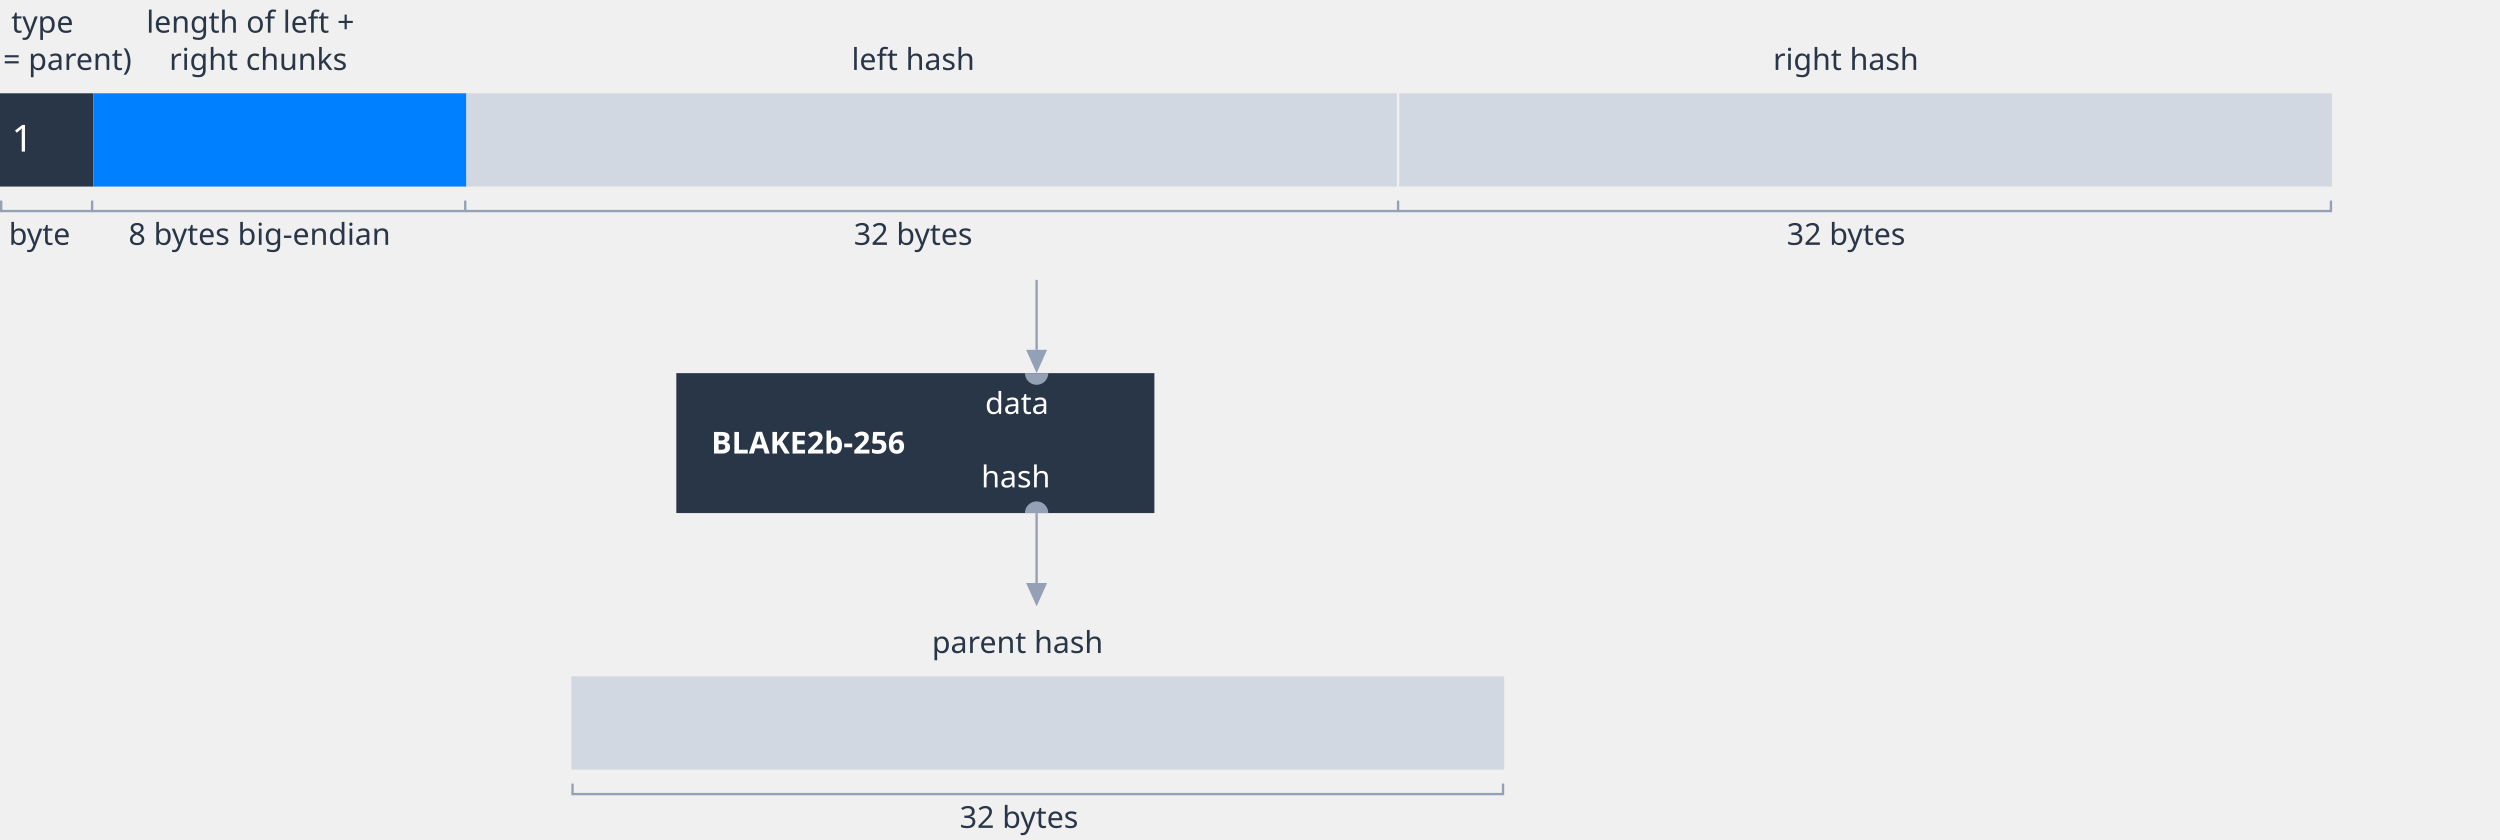
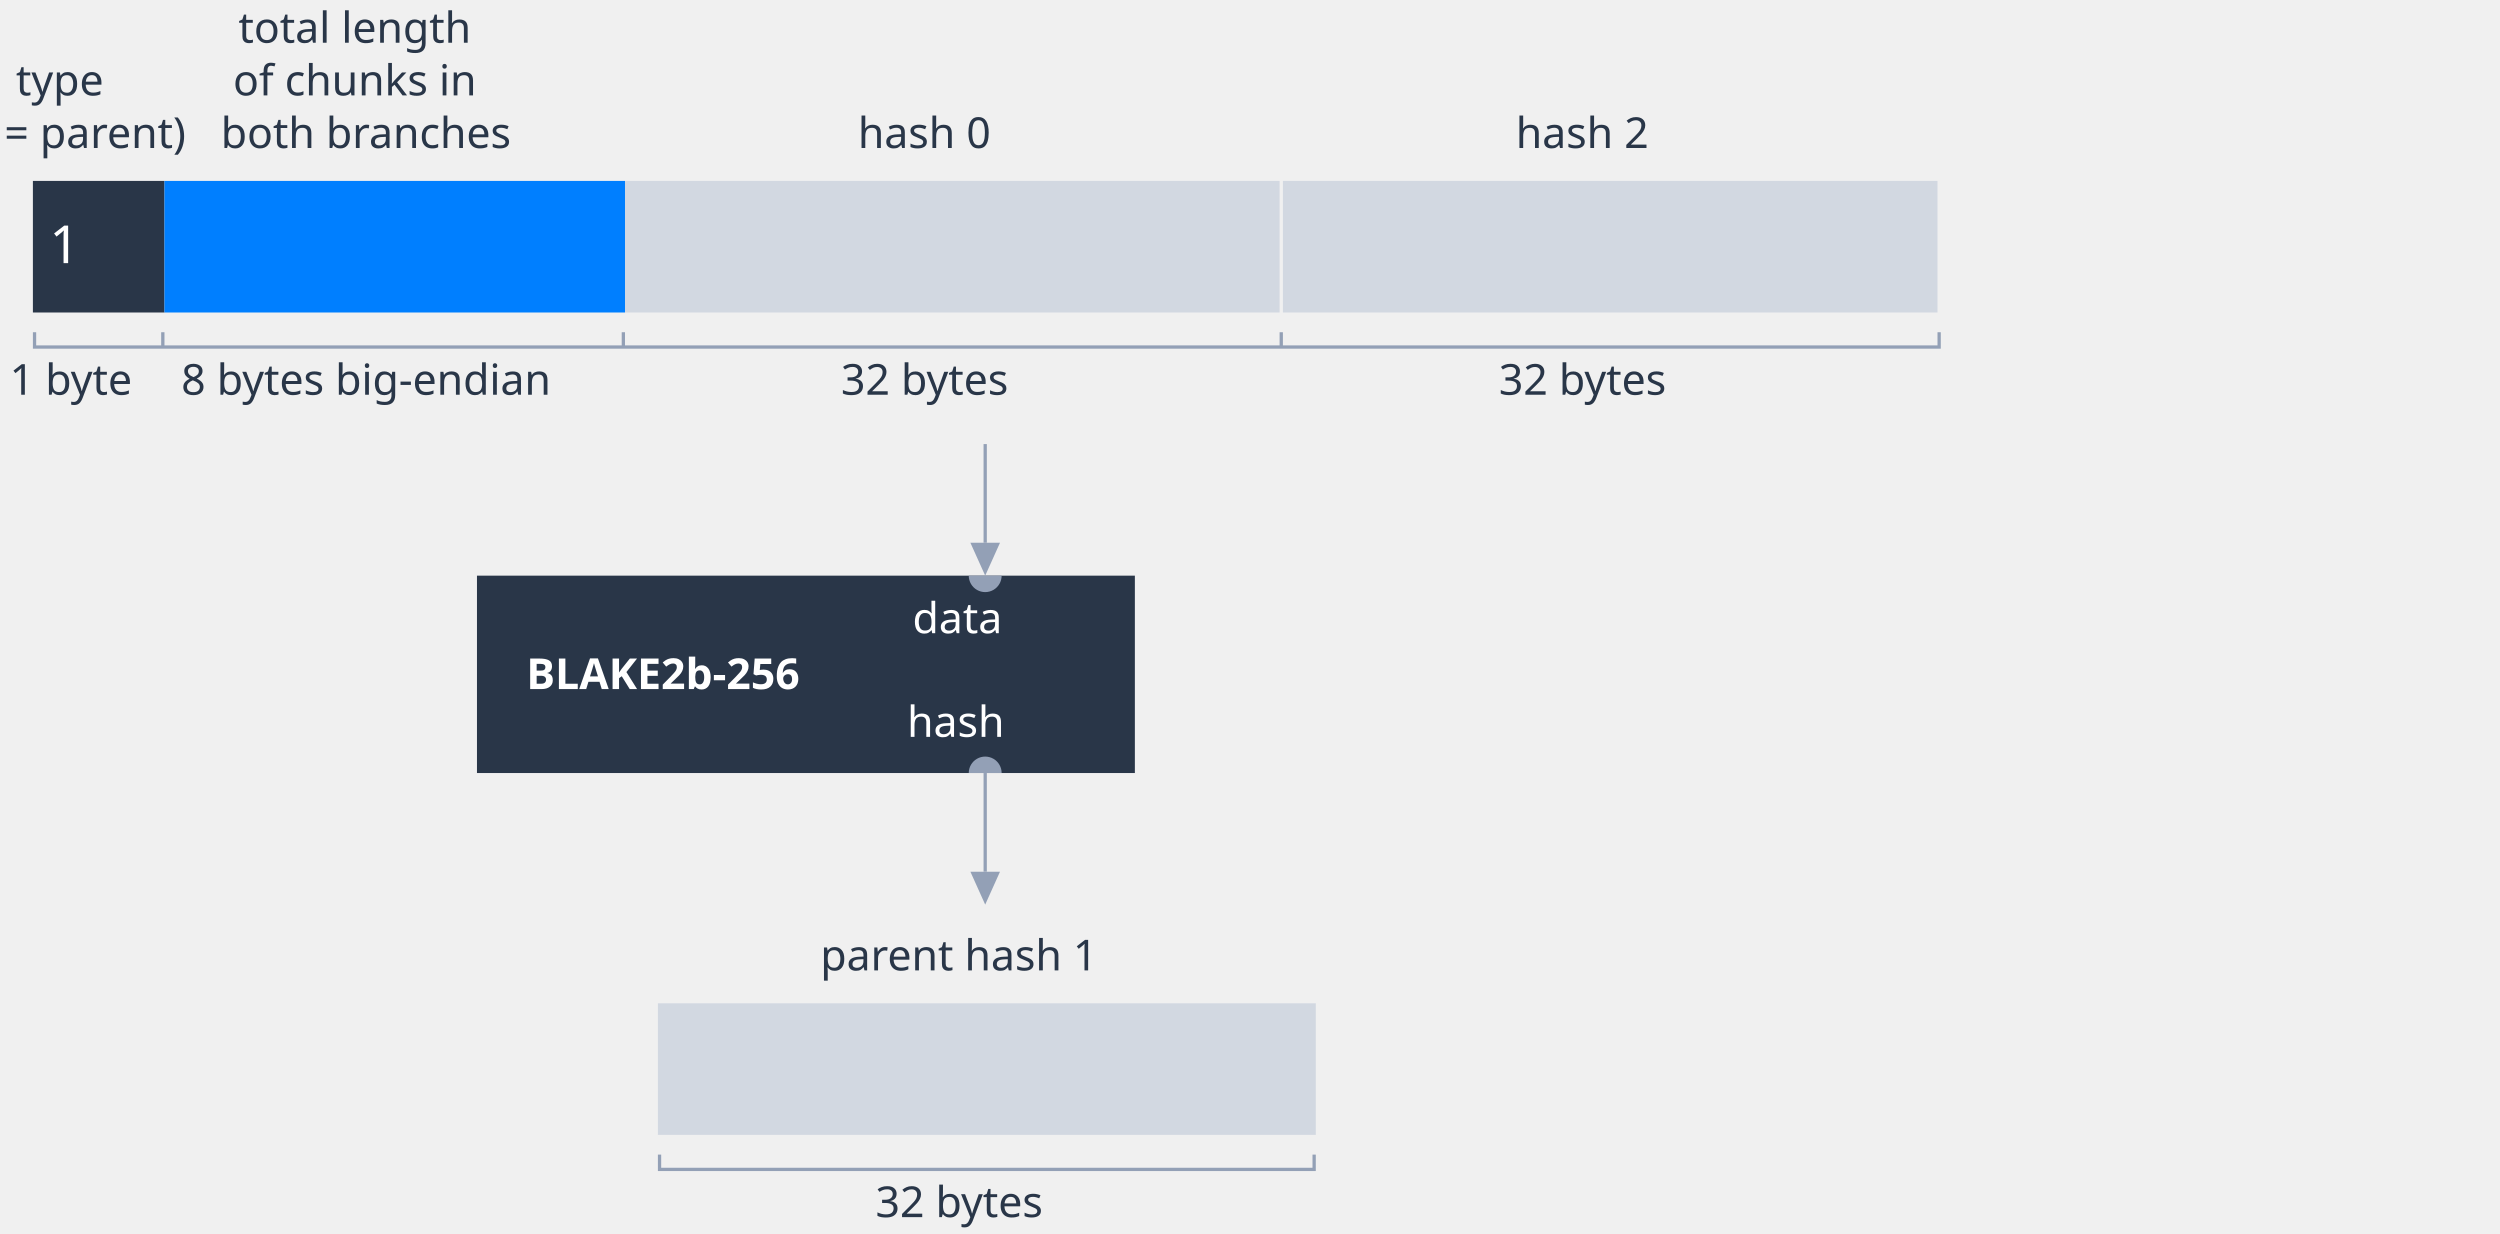
- <svg xmlns="http://www.w3.org/2000/svg" xmlns:xlink="http://www.w3.org/1999/xlink" width="1072" height="360" viewBox="0 0 1072 360" version="1.1" id="svg6" style="enable-background:new">
+ <svg xmlns="http://www.w3.org/2000/svg" xmlns:xlink="http://www.w3.org/1999/xlink" width="760" height="375" viewBox="0 0 760 375" version="1.1" id="svg6" style="enable-background:new">
  <defs id="defs2">
    <linearGradient id="linearGradient14597">
      <stop style="stop-color:#ffffff;stop-opacity:1;" offset="0" id="stop14593" />
      <stop style="stop-color:#ffffff;stop-opacity:0;" offset="1" id="stop14595" />
    </linearGradient>
    <linearGradient xlink:href="#linearGradient21451" id="linearGradient21453" x1="1025" y1="160" x2="1072" y2="160" gradientUnits="userSpaceOnUse" gradientTransform="translate(0,-220)" />
    <linearGradient id="linearGradient21451">
      <stop style="stop-color:#007fff;stop-opacity:1;" offset="0" id="stop21447" />
      <stop style="stop-color:#007fff;stop-opacity:0;" offset="1" id="stop21449" />
    </linearGradient>
    <linearGradient xlink:href="#linearGradient14597" id="linearGradient14599" x1="1072" y1="-19" x2="1025" y2="-19" gradientUnits="userSpaceOnUse" gradientTransform="matrix(2.06383,0,0,1,-1140.426,500)" />
  </defs>
-   <g id="layer1" transform="translate(0,-140)" style="display:inline">
-     <text xml:space="preserve" style="color:#000000;font-style:normal;font-variant:normal;font-weight:normal;font-stretch:normal;font-size:9px;line-height:1;font-family:'Source Sans Pro';-inkscape-font-specification:'Source Sans Pro';text-indent:0;text-align:center;text-decoration:none;text-decoration-line:none;letter-spacing:0px;word-spacing:0px;text-transform:none;writing-mode:lr-tb;direction:ltr;baseline-shift:baseline;text-anchor:middle;display:inline;overflow:visible;visibility:visible;fill:#000000;fill-opacity:1;fill-rule:nonzero;stroke:none;stroke-width:1px;stroke-linecap:butt;stroke-linejoin:miter;stroke-opacity:1;marker:none;enable-background:accumulate" x="140" y="1471" id="text907">
-       <tspan id="tspan905" x="140" y="1477.75" />
+   <g id="layer1" transform="translate(0,-125)" style="display:inline">
+     <text xml:space="preserve" style="color:#000000;font-style:normal;font-variant:normal;font-weight:normal;font-stretch:normal;font-size:13px;line-height:16px;font-family:'Source Sans Pro';-inkscape-font-specification:'Source Sans Pro';text-indent:0;text-align:center;text-decoration:none;text-decoration-line:none;letter-spacing:0px;word-spacing:0px;text-transform:none;writing-mode:lr-tb;direction:ltr;baseline-shift:baseline;text-anchor:middle;display:inline;overflow:visible;visibility:visible;fill:#293648;fill-opacity:1;fill-rule:nonzero;stroke:none;stroke-width:1px;stroke-linecap:butt;stroke-linejoin:miter;stroke-opacity:1;marker:none;enable-background:accumulate" x="289.448" y="170" id="text35643-8">
+       <tspan x="289.448" y="170" id="tspan35641-7">hash 0</tspan>
    </text>
-     <text xml:space="preserve" style="color:#000000;font-style:normal;font-variant:normal;font-weight:normal;font-stretch:normal;font-size:9px;line-height:1;font-family:'Source Sans Pro';-inkscape-font-specification:'Source Sans Pro';text-indent:0;text-align:center;text-decoration:none;text-decoration-line:none;letter-spacing:0px;word-spacing:0px;text-transform:none;writing-mode:lr-tb;direction:ltr;baseline-shift:baseline;text-anchor:middle;display:inline;overflow:visible;visibility:visible;fill:#000000;fill-opacity:1;fill-rule:nonzero;stroke:none;stroke-width:1px;stroke-linecap:butt;stroke-linejoin:miter;stroke-opacity:1;marker:none;enable-background:accumulate" x="280.475" y="502.637" id="text2284">
-       <tspan id="tspan2282" x="280.475" y="509.387" />
-     </text>
-     <text xml:space="preserve" style="color:#000000;font-style:normal;font-variant:normal;font-weight:normal;font-stretch:normal;font-size:9px;line-height:1;font-family:'Source Sans Pro';-inkscape-font-specification:'Source Sans Pro';text-indent:0;text-align:center;text-decoration:none;text-decoration-line:none;letter-spacing:0px;word-spacing:0px;text-transform:none;writing-mode:lr-tb;direction:ltr;baseline-shift:baseline;text-anchor:middle;display:inline;overflow:visible;visibility:visible;fill:#000000;fill-opacity:1;fill-rule:nonzero;stroke:none;stroke-width:1px;stroke-linecap:butt;stroke-linejoin:miter;stroke-opacity:1;marker:none;enable-background:accumulate" x="500" y="2221" id="text3035">
-       <tspan id="tspan3033" x="500" y="2227.75" />
-     </text>
-     <text xml:space="preserve" style="color:#000000;font-style:normal;font-variant:normal;font-weight:normal;font-stretch:normal;font-size:9px;line-height:1;font-family:'Source Sans Pro';-inkscape-font-specification:'Source Sans Pro';text-indent:0;text-align:center;text-decoration:none;text-decoration-line:none;letter-spacing:0px;word-spacing:0px;text-transform:none;writing-mode:lr-tb;direction:ltr;baseline-shift:baseline;text-anchor:middle;display:inline;overflow:visible;visibility:visible;fill:#000000;fill-opacity:1;fill-rule:nonzero;stroke:none;stroke-width:1px;stroke-linecap:butt;stroke-linejoin:miter;stroke-opacity:1;marker:none;enable-background:accumulate" x="220" y="1391" id="text4349">
-       <tspan id="tspan4347" x="220" y="1397.75" />
-     </text>
-     <text xml:space="preserve" style="color:#000000;font-style:normal;font-variant:normal;font-weight:normal;font-stretch:normal;font-size:9px;line-height:1;font-family:'Source Sans Pro';-inkscape-font-specification:'Source Sans Pro';text-indent:0;text-align:center;text-decoration:none;text-decoration-line:none;letter-spacing:0px;word-spacing:0px;text-transform:none;writing-mode:lr-tb;direction:ltr;baseline-shift:baseline;text-anchor:middle;display:inline;overflow:visible;visibility:visible;fill:#000000;fill-opacity:1;fill-rule:nonzero;stroke:none;stroke-width:1px;stroke-linecap:butt;stroke-linejoin:miter;stroke-opacity:1;marker:none;enable-background:accumulate" x="340" y="481" id="text5553">
-       <tspan id="tspan5551" x="340" y="487.75" />
-     </text>
-     <rect style="color:#000000;display:inline;overflow:visible;opacity:1;vector-effect:none;fill:#2aca4b;fill-opacity:1;stroke:none;stroke-width:1;stroke-linecap:butt;stroke-linejoin:miter;stroke-miterlimit:4;stroke-dasharray:none;stroke-dashoffset:0;stroke-opacity:1;marker:none;marker-start:none;marker-mid:none;marker-end:none;paint-order:fill markers stroke" id="rect31" width="40" height="40" x="0" y="90" />
-     <rect y="90" x="50" height="40" width="40" id="rect67" style="color:#000000;display:inline;overflow:visible;opacity:1;vector-effect:none;fill:#007fff;fill-opacity:1;stroke:none;stroke-width:1;stroke-linecap:butt;stroke-linejoin:miter;stroke-miterlimit:4;stroke-dasharray:none;stroke-dashoffset:0;stroke-opacity:1;marker:none;marker-start:none;marker-mid:none;marker-end:none;paint-order:fill markers stroke" />
-     <rect style="color:#000000;display:inline;overflow:visible;opacity:1;vector-effect:none;fill:#293648;fill-opacity:1;stroke:none;stroke-width:1;stroke-linecap:butt;stroke-linejoin:miter;stroke-miterlimit:4;stroke-dasharray:none;stroke-dashoffset:0;stroke-opacity:1;marker:none;marker-start:none;marker-mid:none;marker-end:none;paint-order:fill markers stroke" id="rect877" width="40" height="40" x="100" y="90" />
-     <rect y="90" x="150" height="40" width="40" id="rect879" style="color:#000000;display:inline;overflow:visible;opacity:1;vector-effect:none;fill:#eeeeee;fill-opacity:1;stroke:none;stroke-width:1;stroke-linecap:butt;stroke-linejoin:miter;stroke-miterlimit:4;stroke-dasharray:none;stroke-dashoffset:0;stroke-opacity:1;marker:none;marker-start:none;marker-mid:none;marker-end:none;paint-order:fill markers stroke" />
-     <rect style="color:#000000;display:inline;overflow:visible;opacity:1;vector-effect:none;fill:#93a0b6;fill-opacity:1;stroke:none;stroke-width:1;stroke-linecap:butt;stroke-linejoin:miter;stroke-miterlimit:4;stroke-dasharray:none;stroke-dashoffset:0;stroke-opacity:1;marker:none;marker-start:none;marker-mid:none;marker-end:none;paint-order:fill markers stroke" id="rect881" width="40" height="40" x="250" y="90" />
-     <rect style="color:#000000;display:inline;overflow:visible;opacity:1;vector-effect:none;fill:#d2d8e1;fill-opacity:1;stroke:none;stroke-width:1;stroke-linecap:butt;stroke-linejoin:miter;stroke-miterlimit:4;stroke-dasharray:none;stroke-dashoffset:0;stroke-opacity:1;marker:none;marker-start:none;marker-mid:none;marker-end:none;paint-order:fill markers stroke" id="rect1986" width="40" height="40" x="200" y="90" />
-     <text xml:space="preserve" style="color:#000000;font-style:normal;font-variant:normal;font-weight:normal;font-stretch:normal;font-size:9px;line-height:1;font-family:'Source Sans Pro';-inkscape-font-specification:'Source Sans Pro';text-indent:0;text-align:center;text-decoration:none;text-decoration-line:none;letter-spacing:0px;word-spacing:0px;text-transform:none;writing-mode:lr-tb;direction:ltr;baseline-shift:baseline;text-anchor:middle;display:inline;overflow:visible;visibility:visible;fill:#000000;fill-opacity:1;fill-rule:nonzero;stroke:none;stroke-width:1px;stroke-linecap:butt;stroke-linejoin:miter;stroke-opacity:1;marker:none;enable-background:accumulate" x="250" y="-130" id="text1132">
-       <tspan id="tspan1130" x="250" y="-123.25" />
-     </text>
-     <text xml:space="preserve" style="color:#000000;font-style:normal;font-variant:normal;font-weight:normal;font-stretch:normal;font-size:13px;line-height:16px;font-family:'Source Sans Pro';-inkscape-font-specification:'Source Sans Pro';text-indent:0;text-align:center;text-decoration:none;text-decoration-line:none;letter-spacing:0px;word-spacing:0px;text-transform:none;writing-mode:lr-tb;direction:ltr;baseline-shift:baseline;text-anchor:middle;display:inline;overflow:visible;visibility:visible;fill:#293648;fill-opacity:1;fill-rule:nonzero;stroke:none;stroke-width:1px;stroke-linecap:butt;stroke-linejoin:miter;stroke-opacity:1;marker:none;enable-background:accumulate" x="400" y="170" id="text35643-8">
-       <tspan x="400" y="170" id="tspan35641-7">left hash</tspan>
-     </text>
-     <rect y="180" x="0" height="40" width="40" id="rect624-8" style="color:#000000;display:inline;overflow:visible;opacity:1;vector-effect:none;fill:#293648;fill-opacity:1;stroke:none;stroke-width:1;stroke-linecap:butt;stroke-linejoin:miter;stroke-miterlimit:4;stroke-dasharray:none;stroke-dashoffset:0;stroke-opacity:1;marker:none;marker-start:none;marker-mid:none;marker-end:none;paint-order:fill markers stroke;enable-background:new" />
-     <rect style="color:#000000;display:inline;overflow:visible;opacity:1;vector-effect:none;fill:#007fff;fill-opacity:1;stroke:none;stroke-width:1;stroke-linecap:butt;stroke-linejoin:miter;stroke-miterlimit:4;stroke-dasharray:none;stroke-dashoffset:0;stroke-opacity:1;marker:none;marker-start:none;marker-mid:none;marker-end:none;paint-order:fill markers stroke;enable-background:new" id="rect634-0" width="160" height="40" x="40" y="180" />
-     <path id="path1295" style="color:#000000;display:inline;overflow:visible;opacity:1;vector-effect:none;fill:none;fill-opacity:1;stroke:#93a0b6;stroke-width:1;stroke-linecap:butt;stroke-linejoin:miter;stroke-miterlimit:4;stroke-dasharray:none;stroke-dashoffset:0;stroke-opacity:1;marker:none;marker-start:none;marker-mid:none;marker-end:none;paint-order:fill markers stroke;enable-background:new" d="m 39.5,230.5 h 160 v -4.5" />
+     <rect y="180" x="10" height="40" width="40" id="rect624-8" style="color:#000000;display:inline;overflow:visible;opacity:1;vector-effect:none;fill:#293648;fill-opacity:1;stroke:none;stroke-width:1;stroke-linecap:butt;stroke-linejoin:miter;stroke-miterlimit:4;stroke-dasharray:none;stroke-dashoffset:0;stroke-opacity:1;marker:none;marker-start:none;marker-mid:none;marker-end:none;paint-order:fill markers stroke;enable-background:new" />
+     <rect style="color:#000000;display:inline;overflow:visible;opacity:1;vector-effect:none;fill:#007fff;fill-opacity:1;stroke:none;stroke-width:1;stroke-linecap:butt;stroke-linejoin:miter;stroke-miterlimit:4;stroke-dasharray:none;stroke-dashoffset:0;stroke-opacity:1;marker:none;marker-start:none;marker-mid:none;marker-end:none;paint-order:fill markers stroke;enable-background:new" id="rect634-0" width="140" height="40" x="50" y="180" />
    <text id="text1299-5" y="245" x="119.727" style="color:#000000;font-style:normal;font-variant:normal;font-weight:normal;font-stretch:normal;font-size:13px;line-height:16px;font-family:'Source Sans Pro';-inkscape-font-specification:'Source Sans Pro';text-indent:0;text-align:center;text-decoration:none;text-decoration-line:none;letter-spacing:0px;word-spacing:0px;text-transform:none;writing-mode:lr-tb;direction:ltr;baseline-shift:baseline;text-anchor:middle;display:inline;overflow:visible;visibility:visible;fill:#293648;fill-opacity:1;fill-rule:nonzero;stroke:none;stroke-width:1px;stroke-linecap:butt;stroke-linejoin:miter;stroke-opacity:1;marker:none;enable-background:accumulate" xml:space="preserve">
      <tspan id="tspan1297-1" y="245" x="119.727">8 bytes big-endian</tspan>
    </text>
-     <text id="text1303-7" y="154" x="119.181" style="color:#000000;font-style:normal;font-variant:normal;font-weight:normal;font-stretch:normal;font-size:13px;line-height:16px;font-family:'Source Sans Pro';-inkscape-font-specification:'Source Sans Pro';text-indent:0;text-align:center;text-decoration:none;text-decoration-line:none;letter-spacing:0px;word-spacing:0px;text-transform:none;writing-mode:lr-tb;direction:ltr;baseline-shift:baseline;text-anchor:middle;display:inline;overflow:visible;visibility:visible;fill:#293648;fill-opacity:1;fill-rule:nonzero;stroke:none;stroke-width:1px;stroke-linecap:butt;stroke-linejoin:miter;stroke-opacity:1;marker:none;enable-background:accumulate" xml:space="preserve">
-       <tspan y="154" x="119.181" id="tspan249">length of left +</tspan>
-       <tspan y="170" x="119.181" id="tspan309">right chunks</tspan>
+     <text id="text1303-7" y="138" x="119.681" style="color:#000000;font-style:normal;font-variant:normal;font-weight:normal;font-stretch:normal;font-size:13px;line-height:16px;font-family:'Source Sans Pro';-inkscape-font-specification:'Source Sans Pro';text-indent:0;text-align:center;text-decoration:none;text-decoration-line:none;letter-spacing:0px;word-spacing:0px;text-transform:none;writing-mode:lr-tb;direction:ltr;baseline-shift:baseline;text-anchor:middle;display:inline;overflow:visible;visibility:visible;fill:#293648;fill-opacity:1;fill-rule:nonzero;stroke:none;stroke-width:1px;stroke-linecap:butt;stroke-linejoin:miter;stroke-opacity:1;marker:none;enable-background:accumulate" xml:space="preserve">
+       <tspan y="138" x="119.681" id="tspan16658">total length</tspan>
+       <tspan y="154" x="119.681" id="tspan16676">of chunks in</tspan>
+       <tspan y="170" x="119.681" id="tspan16682">both branches</tspan>
    </text>
-     <text xml:space="preserve" style="color:#000000;font-style:normal;font-variant:normal;font-weight:normal;font-stretch:normal;font-size:13px;line-height:16px;font-family:'Source Sans Pro';-inkscape-font-specification:'Source Sans Pro';text-indent:0;text-align:center;text-decoration:none;text-decoration-line:none;letter-spacing:0px;word-spacing:0px;text-transform:none;writing-mode:lr-tb;direction:ltr;baseline-shift:baseline;text-anchor:middle;display:inline;overflow:visible;visibility:visible;fill:#293648;fill-opacity:1;fill-rule:nonzero;stroke:none;stroke-width:1px;stroke-linecap:butt;stroke-linejoin:miter;stroke-opacity:1;marker:none;enable-background:accumulate" x="30" y="154" id="text1307-3">
-       <tspan x="30" y="154" id="tspan1313-1">type</tspan>
-       <tspan x="30" y="170" id="tspan14445-1">(1 = parent)</tspan>
+     <text xml:space="preserve" style="color:#000000;font-style:normal;font-variant:normal;font-weight:normal;font-stretch:normal;font-size:13px;line-height:16px;font-family:'Source Sans Pro';-inkscape-font-specification:'Source Sans Pro';text-indent:0;text-align:center;text-decoration:none;text-decoration-line:none;letter-spacing:0px;word-spacing:0px;text-transform:none;writing-mode:lr-tb;direction:ltr;baseline-shift:baseline;text-anchor:middle;display:inline;overflow:visible;visibility:visible;fill:#293648;fill-opacity:1;fill-rule:nonzero;stroke:none;stroke-width:1px;stroke-linecap:butt;stroke-linejoin:miter;stroke-opacity:1;marker:none;enable-background:accumulate" x="29.998" y="154" id="text1307-3">
+       <tspan x="29.998" y="154" id="tspan1313-1">type</tspan>
+       <tspan x="29.998" y="170" id="tspan14445-1">(1 = parent)</tspan>
    </text>
-     <path d="m 0.5,226 v 4.5 h 39 v -4.5" style="color:#000000;display:inline;overflow:visible;opacity:1;vector-effect:none;fill:none;fill-opacity:1;stroke:#93a0b6;stroke-width:1;stroke-linecap:butt;stroke-linejoin:miter;stroke-miterlimit:4;stroke-dasharray:none;stroke-dashoffset:0;stroke-opacity:1;marker:none;marker-start:none;marker-mid:none;marker-end:none;paint-order:fill markers stroke;enable-background:new" id="path243" />
-     <text xml:space="preserve" style="color:#000000;font-style:normal;font-variant:normal;font-weight:normal;font-stretch:normal;font-size:13px;line-height:16px;font-family:'Source Sans Pro';-inkscape-font-specification:'Source Sans Pro';text-indent:0;text-align:center;text-decoration:none;text-decoration-line:none;letter-spacing:0px;word-spacing:0px;text-transform:none;writing-mode:lr-tb;direction:ltr;baseline-shift:baseline;text-anchor:middle;display:inline;overflow:visible;visibility:visible;fill:#293648;fill-opacity:1;fill-rule:nonzero;stroke:none;stroke-width:1px;stroke-linecap:butt;stroke-linejoin:miter;stroke-opacity:1;marker:none;enable-background:accumulate" x="20" y="245" id="text247">
-       <tspan x="20" y="245" id="tspan245">1 byte</tspan>
+     <text xml:space="preserve" style="color:#000000;font-style:normal;font-variant:normal;font-weight:normal;font-stretch:normal;font-size:13px;line-height:16px;font-family:'Source Sans Pro';-inkscape-font-specification:'Source Sans Pro';text-indent:0;text-align:center;text-decoration:none;text-decoration-line:none;letter-spacing:0px;word-spacing:0px;text-transform:none;writing-mode:lr-tb;direction:ltr;baseline-shift:baseline;text-anchor:middle;display:inline;overflow:visible;visibility:visible;fill:#293648;fill-opacity:1;fill-rule:nonzero;stroke:none;stroke-width:1px;stroke-linecap:butt;stroke-linejoin:miter;stroke-opacity:1;marker:none;enable-background:accumulate" x="30" y="245" id="text247-6">
+       <tspan x="30" y="245" id="tspan245-2">1 byte</tspan>
    </text>
-     <path d="m 199.5,230.5 h 400 v -4.5" style="color:#000000;display:inline;overflow:visible;opacity:1;vector-effect:none;fill:none;fill-opacity:1;stroke:#93a0b6;stroke-width:1;stroke-linecap:butt;stroke-linejoin:miter;stroke-miterlimit:4;stroke-dasharray:none;stroke-dashoffset:0;stroke-opacity:1;marker:none;marker-start:none;marker-mid:none;marker-end:none;paint-order:fill markers stroke;enable-background:new" id="path7583" />
-     <text xml:space="preserve" style="color:#000000;font-style:normal;font-variant:normal;font-weight:normal;font-stretch:normal;font-size:13px;line-height:16px;font-family:'Source Sans Pro';-inkscape-font-specification:'Source Sans Pro';text-indent:0;text-align:center;text-decoration:none;text-decoration-line:none;letter-spacing:0px;word-spacing:0px;text-transform:none;writing-mode:lr-tb;direction:ltr;baseline-shift:baseline;text-anchor:middle;display:inline;overflow:visible;visibility:visible;fill:#293648;fill-opacity:1;fill-rule:nonzero;stroke:none;stroke-width:1px;stroke-linecap:butt;stroke-linejoin:miter;stroke-opacity:1;marker:none;enable-background:accumulate" x="400" y="245" id="text7587">
-       <tspan x="400" y="245" id="tspan7585">32 bytes</tspan>
+     <text xml:space="preserve" style="color:#000000;font-style:normal;font-variant:normal;font-weight:normal;font-stretch:normal;font-size:13px;line-height:16px;font-family:'Source Sans Pro';-inkscape-font-specification:'Source Sans Pro';text-indent:0;text-align:center;text-decoration:none;text-decoration-line:none;letter-spacing:0px;word-spacing:0px;text-transform:none;writing-mode:lr-tb;direction:ltr;baseline-shift:baseline;text-anchor:middle;display:inline;overflow:visible;visibility:visible;fill:#293648;fill-opacity:1;fill-rule:nonzero;stroke:none;stroke-width:1px;stroke-linecap:butt;stroke-linejoin:miter;stroke-opacity:1;marker:none;enable-background:accumulate" x="289.545" y="245" id="text7587-6">
+       <tspan x="289.545" y="245" id="tspan7585-7">32 bytes</tspan>
    </text>
-     <text id="text2904" y="205" x="20" style="color:#000000;font-style:normal;font-variant:normal;font-weight:normal;font-stretch:normal;font-size:16px;line-height:16px;font-family:'Source Sans Pro';-inkscape-font-specification:'Source Sans Pro';text-indent:0;text-align:center;text-decoration:none;text-decoration-line:none;letter-spacing:0px;word-spacing:0px;text-transform:none;writing-mode:lr-tb;direction:ltr;baseline-shift:baseline;text-anchor:middle;display:inline;overflow:visible;visibility:visible;fill:#ffffff;fill-opacity:1;fill-rule:nonzero;stroke:none;stroke-width:1px;stroke-linecap:butt;stroke-linejoin:miter;stroke-opacity:1;marker:none;enable-background:accumulate" xml:space="preserve">
-       <tspan id="tspan2902" y="205" x="20">1</tspan>
+     <text id="text2904-2" y="205" x="30" style="color:#000000;font-style:normal;font-variant:normal;font-weight:normal;font-stretch:normal;font-size:16px;line-height:16px;font-family:'Source Sans Pro';-inkscape-font-specification:'Source Sans Pro';text-indent:0;text-align:center;text-decoration:none;text-decoration-line:none;letter-spacing:0px;word-spacing:0px;text-transform:none;writing-mode:lr-tb;direction:ltr;baseline-shift:baseline;text-anchor:middle;display:inline;overflow:visible;visibility:visible;fill:#ffffff;fill-opacity:1;fill-rule:nonzero;stroke:none;stroke-width:1px;stroke-linecap:butt;stroke-linejoin:miter;stroke-opacity:1;marker:none;enable-background:accumulate" xml:space="preserve">
+       <tspan id="tspan2902-6" y="205" x="30">1</tspan>
    </text>
-     <rect y="180" x="200" height="40" width="399" id="rect13418" style="color:#000000;display:inline;overflow:visible;opacity:1;vector-effect:none;fill:#d2d8e1;fill-opacity:1;stroke:none;stroke-width:1;stroke-linecap:butt;stroke-linejoin:miter;stroke-miterlimit:4;stroke-dasharray:none;stroke-dashoffset:0;stroke-opacity:1;marker:none;marker-start:none;marker-mid:none;marker-end:none;paint-order:fill markers stroke;enable-background:new" />
-     <rect style="color:#000000;display:inline;overflow:visible;opacity:1;vector-effect:none;fill:#d2d8e1;fill-opacity:1;stroke:none;stroke-width:1;stroke-linecap:butt;stroke-linejoin:miter;stroke-miterlimit:4;stroke-dasharray:none;stroke-dashoffset:0;stroke-opacity:1;marker:none;marker-start:none;marker-mid:none;marker-end:none;paint-order:fill markers stroke;enable-background:new" id="rect317" width="400" height="40" x="600" y="180" />
-     <path id="path319" style="color:#000000;display:inline;overflow:visible;opacity:1;vector-effect:none;fill:none;fill-opacity:1;stroke:#93a0b6;stroke-width:1;stroke-linecap:butt;stroke-linejoin:miter;stroke-miterlimit:4;stroke-dasharray:none;stroke-dashoffset:0;stroke-opacity:1;marker:none;marker-start:none;marker-mid:none;marker-end:none;paint-order:fill markers stroke;enable-background:new" d="m 599.5,230.5 h 400 v -4.5" />
-     <text id="text323" y="170" x="799.948" style="color:#000000;font-style:normal;font-variant:normal;font-weight:normal;font-stretch:normal;font-size:13px;line-height:16px;font-family:'Source Sans Pro';-inkscape-font-specification:'Source Sans Pro';text-indent:0;text-align:center;text-decoration:none;text-decoration-line:none;letter-spacing:0px;word-spacing:0px;text-transform:none;writing-mode:lr-tb;direction:ltr;baseline-shift:baseline;text-anchor:middle;display:inline;overflow:visible;visibility:visible;fill:#293648;fill-opacity:1;fill-rule:nonzero;stroke:none;stroke-width:1px;stroke-linecap:butt;stroke-linejoin:miter;stroke-opacity:1;marker:none;enable-background:accumulate" xml:space="preserve">
-       <tspan id="tspan321" y="170" x="799.948">right hash</tspan>
+     <rect y="180" x="190" height="40" width="199" id="rect13418-1" style="color:#000000;display:inline;overflow:visible;opacity:1;vector-effect:none;fill:#d2d8e1;fill-opacity:1;stroke:none;stroke-width:1;stroke-linecap:butt;stroke-linejoin:miter;stroke-miterlimit:4;stroke-dasharray:none;stroke-dashoffset:0;stroke-opacity:1;marker:none;marker-start:none;marker-mid:none;marker-end:none;paint-order:fill markers stroke;enable-background:new" />
+     <path id="path319" style="color:#000000;display:inline;overflow:visible;opacity:1;vector-effect:none;fill:none;fill-opacity:1;stroke:#93a0b6;stroke-width:1;stroke-linecap:butt;stroke-linejoin:miter;stroke-miterlimit:4;stroke-dasharray:none;stroke-dashoffset:0;stroke-opacity:1;marker:none;marker-start:none;marker-mid:none;marker-end:none;paint-order:fill markers stroke;enable-background:new" d="m 389.5,230.5 h 200 v -4.5 m -400,4.5 h 200 v -4.5 m -379,0 v 4.5 h 39 v -4.5 m 0,4.5 h 140 v -4.5" />
+     <text id="text323" y="170" x="489.448" style="color:#000000;font-style:normal;font-variant:normal;font-weight:normal;font-stretch:normal;font-size:13px;line-height:16px;font-family:'Source Sans Pro';-inkscape-font-specification:'Source Sans Pro';text-indent:0;text-align:center;text-decoration:none;text-decoration-line:none;letter-spacing:0px;word-spacing:0px;text-transform:none;writing-mode:lr-tb;direction:ltr;baseline-shift:baseline;text-anchor:middle;display:inline;overflow:visible;visibility:visible;fill:#293648;fill-opacity:1;fill-rule:nonzero;stroke:none;stroke-width:1px;stroke-linecap:butt;stroke-linejoin:miter;stroke-opacity:1;marker:none;enable-background:accumulate" xml:space="preserve">
+       <tspan id="tspan321" y="170" x="489.448">hash 2</tspan>
    </text>
-     <text id="text327" y="245" x="800.045" style="color:#000000;font-style:normal;font-variant:normal;font-weight:normal;font-stretch:normal;font-size:13px;line-height:16px;font-family:'Source Sans Pro';-inkscape-font-specification:'Source Sans Pro';text-indent:0;text-align:center;text-decoration:none;text-decoration-line:none;letter-spacing:0px;word-spacing:0px;text-transform:none;writing-mode:lr-tb;direction:ltr;baseline-shift:baseline;text-anchor:middle;display:inline;overflow:visible;visibility:visible;fill:#293648;fill-opacity:1;fill-rule:nonzero;stroke:none;stroke-width:1px;stroke-linecap:butt;stroke-linejoin:miter;stroke-opacity:1;marker:none;enable-background:accumulate" xml:space="preserve">
-       <tspan id="tspan325" y="245" x="800.045">32 bytes</tspan>
+     <text id="text327" y="245" x="489.545" style="color:#000000;font-style:normal;font-variant:normal;font-weight:normal;font-stretch:normal;font-size:13px;line-height:16px;font-family:'Source Sans Pro';-inkscape-font-specification:'Source Sans Pro';text-indent:0;text-align:center;text-decoration:none;text-decoration-line:none;letter-spacing:0px;word-spacing:0px;text-transform:none;writing-mode:lr-tb;direction:ltr;baseline-shift:baseline;text-anchor:middle;display:inline;overflow:visible;visibility:visible;fill:#293648;fill-opacity:1;fill-rule:nonzero;stroke:none;stroke-width:1px;stroke-linecap:butt;stroke-linejoin:miter;stroke-opacity:1;marker:none;enable-background:accumulate" xml:space="preserve">
+       <tspan id="tspan325" y="245" x="489.545">32 bytes</tspan>
    </text>
-     <rect y="300" x="290" height="60" width="205" id="rect2639" style="color:#000000;display:inline;overflow:visible;opacity:1;vector-effect:none;fill:#293648;fill-opacity:1;stroke:none;stroke-width:1;stroke-linecap:butt;stroke-linejoin:miter;stroke-miterlimit:4;stroke-dasharray:none;stroke-dashoffset:0;stroke-opacity:1;marker:none;marker-start:none;marker-mid:none;marker-end:none;paint-order:fill markers stroke;enable-background:new" />
-     <text id="text1883" y="334.479" x="305" style="color:#000000;font-style:normal;font-variant:normal;font-weight:bold;font-stretch:normal;font-size:13px;line-height:16px;font-family:'Source Sans Pro';-inkscape-font-specification:'Source Sans Pro Bold';font-variant-ligatures:normal;font-variant-position:normal;font-variant-caps:normal;font-variant-numeric:normal;font-variant-alternates:normal;font-feature-settings:normal;text-indent:0;text-align:start;text-decoration:none;text-decoration-line:none;text-decoration-style:solid;text-decoration-color:#000000;letter-spacing:0px;word-spacing:0px;text-transform:none;writing-mode:lr-tb;direction:ltr;text-orientation:mixed;dominant-baseline:auto;baseline-shift:baseline;text-anchor:start;white-space:normal;shape-padding:0;display:inline;overflow:visible;visibility:visible;opacity:1;vector-effect:none;fill:#ffffff;fill-opacity:1;fill-rule:nonzero;stroke:none;stroke-width:1px;stroke-linecap:butt;stroke-linejoin:miter;stroke-miterlimit:4;stroke-dasharray:none;stroke-dashoffset:0;stroke-opacity:1;marker:none;enable-background:accumulate" xml:space="preserve">
-       <tspan y="334.479" x="305" id="tspan1881">BLAKE2b-256</tspan>
+     <rect y="300" x="145" height="60" width="200" id="rect2639-0" style="color:#000000;display:inline;overflow:visible;opacity:1;vector-effect:none;fill:#293648;fill-opacity:1;stroke:none;stroke-width:1;stroke-linecap:butt;stroke-linejoin:miter;stroke-miterlimit:4;stroke-dasharray:none;stroke-dashoffset:0;stroke-opacity:1;marker:none;marker-start:none;marker-mid:none;marker-end:none;paint-order:fill markers stroke;enable-background:new" />
+     <text id="text1883-2" y="334.479" x="160" style="color:#000000;font-style:normal;font-variant:normal;font-weight:bold;font-stretch:normal;font-size:13px;line-height:16px;font-family:'Source Sans Pro';-inkscape-font-specification:'Source Sans Pro Bold';font-variant-ligatures:normal;font-variant-position:normal;font-variant-caps:normal;font-variant-numeric:normal;font-variant-alternates:normal;font-feature-settings:normal;text-indent:0;text-align:start;text-decoration:none;text-decoration-line:none;text-decoration-style:solid;text-decoration-color:#000000;letter-spacing:0px;word-spacing:0px;text-transform:none;writing-mode:lr-tb;direction:ltr;text-orientation:mixed;dominant-baseline:auto;baseline-shift:baseline;text-anchor:start;white-space:normal;shape-padding:0;display:inline;overflow:visible;visibility:visible;opacity:1;vector-effect:none;fill:#ffffff;fill-opacity:1;fill-rule:nonzero;stroke:none;stroke-width:1px;stroke-linecap:butt;stroke-linejoin:miter;stroke-miterlimit:4;stroke-dasharray:none;stroke-dashoffset:0;stroke-opacity:1;marker:none;enable-background:accumulate" xml:space="preserve">
+       <tspan y="334.479" x="160" id="tspan1881-1">BLAKE2b-256</tspan>
    </text>
-     <text id="text2687" y="317.5" x="444.5" style="color:#000000;font-style:normal;font-variant:normal;font-weight:normal;font-stretch:normal;font-size:13px;line-height:16px;font-family:'Source Sans Pro';-inkscape-font-specification:'Source Sans Pro';text-indent:0;text-align:center;text-decoration:none;text-decoration-line:none;letter-spacing:0px;word-spacing:0px;text-transform:none;writing-mode:lr-tb;direction:ltr;baseline-shift:baseline;text-anchor:middle;display:inline;overflow:visible;visibility:visible;fill:#ffffff;fill-opacity:1;fill-rule:nonzero;stroke:none;stroke-width:1px;stroke-linecap:butt;stroke-linejoin:miter;stroke-opacity:1;marker:none;enable-background:accumulate" xml:space="preserve">
-       <tspan id="tspan2685" y="317.5" x="444.5">data</tspan>
+     <text id="text2687-9" y="317.5" x="299.5" style="color:#000000;font-style:normal;font-variant:normal;font-weight:normal;font-stretch:normal;font-size:13px;line-height:16px;font-family:'Source Sans Pro';-inkscape-font-specification:'Source Sans Pro';text-indent:0;text-align:center;text-decoration:none;text-decoration-line:none;letter-spacing:0px;word-spacing:0px;text-transform:none;writing-mode:lr-tb;direction:ltr;baseline-shift:baseline;text-anchor:middle;display:inline;overflow:visible;visibility:visible;fill:#ffffff;fill-opacity:1;fill-rule:nonzero;stroke:none;stroke-width:1px;stroke-linecap:butt;stroke-linejoin:miter;stroke-opacity:1;marker:none;enable-background:accumulate" xml:space="preserve">
+       <tspan id="tspan2685-5" y="317.5" x="299.5">data</tspan>
    </text>
-     <path d="m 449.5,300 a 5,5 0 0 1 -2.5,4.33 5,5 0 0 1 -5,0 5,5 0 0 1 -2.5,-4.33" id="path2689" style="color:#000000;display:inline;overflow:visible;opacity:1;vector-effect:none;fill:#93a0b6;fill-opacity:1;stroke:none;stroke-width:1;stroke-linecap:butt;stroke-linejoin:miter;stroke-miterlimit:4;stroke-dasharray:none;stroke-dashoffset:0;stroke-opacity:1;marker:none;marker-start:none;marker-mid:none;marker-end:none;paint-order:fill markers stroke;enable-background:new" />
-     <path d="m 449.5,-360 a 5,5 0 0 1 -2.5,4.33 5,5 0 0 1 -5,0 5,5 0 0 1 -2.5,-4.33" id="path2691" style="color:#000000;display:inline;overflow:visible;opacity:1;vector-effect:none;fill:#93a0b6;fill-opacity:1;stroke:none;stroke-width:1;stroke-linecap:butt;stroke-linejoin:miter;stroke-miterlimit:4;stroke-dasharray:none;stroke-dashoffset:0;stroke-opacity:1;marker:none;marker-start:none;marker-mid:none;marker-end:none;paint-order:fill markers stroke;enable-background:new" transform="scale(1,-1)" />
-     <text xml:space="preserve" style="color:#000000;font-style:normal;font-variant:normal;font-weight:normal;font-stretch:normal;font-size:13px;line-height:16px;font-family:'Source Sans Pro';-inkscape-font-specification:'Source Sans Pro';text-indent:0;text-align:center;text-decoration:none;text-decoration-line:none;letter-spacing:0px;word-spacing:0px;text-transform:none;writing-mode:lr-tb;direction:ltr;baseline-shift:baseline;text-anchor:middle;display:inline;overflow:visible;visibility:visible;fill:#ffffff;fill-opacity:1;fill-rule:nonzero;stroke:none;stroke-width:1px;stroke-linecap:butt;stroke-linejoin:miter;stroke-opacity:1;marker:none;enable-background:accumulate" x="444" y="349" id="text2695">
-       <tspan x="444" y="349" id="tspan2693">hash</tspan>
+     <path d="m 304.5,300 a 5,5 0 0 1 -2.5,4.33 5,5 0 0 1 -5,0 5,5 0 0 1 -2.5,-4.33" id="path2689-4" style="color:#000000;display:inline;overflow:visible;opacity:1;vector-effect:none;fill:#93a0b6;fill-opacity:1;stroke:none;stroke-width:1;stroke-linecap:butt;stroke-linejoin:miter;stroke-miterlimit:4;stroke-dasharray:none;stroke-dashoffset:0;stroke-opacity:1;marker:none;marker-start:none;marker-mid:none;marker-end:none;paint-order:fill markers stroke;enable-background:new" />
+     <path d="m 304.5,-360 a 5,5 0 0 1 -2.5,4.33 5,5 0 0 1 -5,0 5,5 0 0 1 -2.5,-4.33" id="path2691-2" style="color:#000000;display:inline;overflow:visible;opacity:1;vector-effect:none;fill:#93a0b6;fill-opacity:1;stroke:none;stroke-width:1;stroke-linecap:butt;stroke-linejoin:miter;stroke-miterlimit:4;stroke-dasharray:none;stroke-dashoffset:0;stroke-opacity:1;marker:none;marker-start:none;marker-mid:none;marker-end:none;paint-order:fill markers stroke;enable-background:new" transform="scale(1,-1)" />
+     <text xml:space="preserve" style="color:#000000;font-style:normal;font-variant:normal;font-weight:normal;font-stretch:normal;font-size:13px;line-height:16px;font-family:'Source Sans Pro';-inkscape-font-specification:'Source Sans Pro';text-indent:0;text-align:center;text-decoration:none;text-decoration-line:none;letter-spacing:0px;word-spacing:0px;text-transform:none;writing-mode:lr-tb;direction:ltr;baseline-shift:baseline;text-anchor:middle;display:inline;overflow:visible;visibility:visible;fill:#ffffff;fill-opacity:1;fill-rule:nonzero;stroke:none;stroke-width:1px;stroke-linecap:butt;stroke-linejoin:miter;stroke-opacity:1;marker:none;enable-background:accumulate" x="299" y="349" id="text2695-7">
+       <tspan x="299" y="349" id="tspan2693-9">hash</tspan>
    </text>
-     <path id="path7543" d="m 444.5,300 4.5,-10 h -9 z" style="color:#000000;display:inline;overflow:visible;opacity:1;vector-effect:none;fill:#93a0b6;fill-opacity:1;stroke:none;stroke-width:1px;stroke-linecap:butt;stroke-linejoin:miter;stroke-miterlimit:4;stroke-dasharray:none;stroke-dashoffset:0;stroke-opacity:1;marker:none;marker-start:none;marker-mid:none;marker-end:none;paint-order:fill markers stroke;enable-background:new" />
-     <path id="path35707" d="m 444.5,260 v 30" style="color:#000000;display:inline;overflow:visible;opacity:1;vector-effect:none;fill:none;fill-opacity:1;stroke:#93a0b6;stroke-width:1;stroke-linecap:butt;stroke-linejoin:miter;stroke-miterlimit:4;stroke-dasharray:none;stroke-dashoffset:0;stroke-opacity:1;marker:none;marker-start:none;marker-mid:none;paint-order:fill markers stroke;enable-background:new" />
-     <path style="color:#000000;display:inline;overflow:visible;opacity:1;vector-effect:none;fill:#93a0b6;fill-opacity:1;stroke:none;stroke-width:1px;stroke-linecap:butt;stroke-linejoin:miter;stroke-miterlimit:4;stroke-dasharray:none;stroke-dashoffset:0;stroke-opacity:1;marker:none;marker-start:none;marker-mid:none;marker-end:none;paint-order:fill markers stroke;enable-background:new" d="m 444.5,400 4.5,-10 h -9 z" id="path14447" />
-     <path style="color:#000000;display:inline;overflow:visible;opacity:1;vector-effect:none;fill:none;fill-opacity:1;stroke:#93a0b6;stroke-width:1;stroke-linecap:butt;stroke-linejoin:miter;stroke-miterlimit:4;stroke-dasharray:none;stroke-dashoffset:0;stroke-opacity:1;marker:none;marker-start:none;marker-mid:none;paint-order:fill markers stroke;enable-background:new" d="m 444.5,360 v 30" id="path14449" />
-     <text id="text13416" y="420" x="444.754" style="color:#000000;font-style:normal;font-variant:normal;font-weight:normal;font-stretch:normal;font-size:13px;line-height:16px;font-family:'Source Sans Pro';-inkscape-font-specification:'Source Sans Pro';text-indent:0;text-align:center;text-decoration:none;text-decoration-line:none;letter-spacing:0px;word-spacing:0px;text-transform:none;writing-mode:lr-tb;direction:ltr;baseline-shift:baseline;text-anchor:middle;display:inline;overflow:visible;visibility:visible;fill:#293648;fill-opacity:1;fill-rule:nonzero;stroke:none;stroke-width:1px;stroke-linecap:butt;stroke-linejoin:miter;stroke-opacity:1;marker:none;enable-background:accumulate" xml:space="preserve">
-       <tspan id="tspan13414" y="420" x="444.754">parent hash</tspan>
+     <path id="path7543-1" d="m 299.5,300 4.5,-10 h -9 z" style="color:#000000;display:inline;overflow:visible;opacity:1;vector-effect:none;fill:#93a0b6;fill-opacity:1;stroke:none;stroke-width:1px;stroke-linecap:butt;stroke-linejoin:miter;stroke-miterlimit:4;stroke-dasharray:none;stroke-dashoffset:0;stroke-opacity:1;marker:none;marker-start:none;marker-mid:none;marker-end:none;paint-order:fill markers stroke;enable-background:new" />
+     <path id="path35707-6" d="m 299.5,260 v 30" style="color:#000000;display:inline;overflow:visible;opacity:1;vector-effect:none;fill:none;fill-opacity:1;stroke:#93a0b6;stroke-width:1;stroke-linecap:butt;stroke-linejoin:miter;stroke-miterlimit:4;stroke-dasharray:none;stroke-dashoffset:0;stroke-opacity:1;marker:none;marker-start:none;marker-mid:none;paint-order:fill markers stroke;enable-background:new" />
+     <path style="color:#000000;display:inline;overflow:visible;opacity:1;vector-effect:none;fill:#93a0b6;fill-opacity:1;stroke:none;stroke-width:1px;stroke-linecap:butt;stroke-linejoin:miter;stroke-miterlimit:4;stroke-dasharray:none;stroke-dashoffset:0;stroke-opacity:1;marker:none;marker-start:none;marker-mid:none;marker-end:none;paint-order:fill markers stroke;enable-background:new" d="m 299.5,400 4.5,-10 h -9 z" id="path14447-5" />
+     <path style="color:#000000;display:inline;overflow:visible;opacity:1;vector-effect:none;fill:none;fill-opacity:1;stroke:#93a0b6;stroke-width:1;stroke-linecap:butt;stroke-linejoin:miter;stroke-miterlimit:4;stroke-dasharray:none;stroke-dashoffset:0;stroke-opacity:1;marker:none;marker-start:none;marker-mid:none;paint-order:fill markers stroke;enable-background:new" d="m 299.5,360 v 30" id="path14449-0" />
+     <text id="text13416-6" y="420" x="299.948" style="color:#000000;font-style:normal;font-variant:normal;font-weight:normal;font-stretch:normal;font-size:13px;line-height:16px;font-family:'Source Sans Pro';-inkscape-font-specification:'Source Sans Pro';text-indent:0;text-align:center;text-decoration:none;text-decoration-line:none;letter-spacing:0px;word-spacing:0px;text-transform:none;writing-mode:lr-tb;direction:ltr;baseline-shift:baseline;text-anchor:middle;display:inline;overflow:visible;visibility:visible;fill:#293648;fill-opacity:1;fill-rule:nonzero;stroke:none;stroke-width:1px;stroke-linecap:butt;stroke-linejoin:miter;stroke-opacity:1;marker:none;enable-background:accumulate" xml:space="preserve">
+       <tspan id="tspan13414-5" y="420" x="299.948">parent hash 1</tspan>
    </text>
-     <rect y="430" x="245" height="40" width="400" id="rect13418-3" style="color:#000000;display:inline;overflow:visible;opacity:1;vector-effect:none;fill:#d2d8e1;fill-opacity:1;stroke:none;stroke-width:1;stroke-linecap:butt;stroke-linejoin:miter;stroke-miterlimit:4;stroke-dasharray:none;stroke-dashoffset:0;stroke-opacity:1;marker:none;marker-start:none;marker-mid:none;marker-end:none;paint-order:fill markers stroke;enable-background:new" />
-     <path id="path13420" style="color:#000000;display:inline;overflow:visible;opacity:1;vector-effect:none;fill:none;fill-opacity:1;stroke:#93a0b6;stroke-width:1;stroke-linecap:butt;stroke-linejoin:miter;stroke-miterlimit:4;stroke-dasharray:none;stroke-dashoffset:0;stroke-opacity:1;marker:none;marker-start:none;marker-mid:none;marker-end:none;paint-order:fill markers stroke;enable-background:new" d="m 644.5,476 v 4.5 h -399 v -4.5" />
-     <text id="text13424" y="495" x="445.402" style="color:#000000;font-style:normal;font-variant:normal;font-weight:normal;font-stretch:normal;font-size:13px;line-height:16px;font-family:'Source Sans Pro';-inkscape-font-specification:'Source Sans Pro';text-indent:0;text-align:center;text-decoration:none;text-decoration-line:none;letter-spacing:0px;word-spacing:0px;text-transform:none;writing-mode:lr-tb;direction:ltr;baseline-shift:baseline;text-anchor:middle;display:inline;overflow:visible;visibility:visible;fill:#293648;fill-opacity:1;fill-rule:nonzero;stroke:none;stroke-width:1px;stroke-linecap:butt;stroke-linejoin:miter;stroke-opacity:1;marker:none;enable-background:accumulate" xml:space="preserve">
-       <tspan id="tspan13422" y="495" x="445.402">32 bytes</tspan>
+     <rect y="430" x="200" height="40" width="200" id="rect13418-3" style="color:#000000;display:inline;overflow:visible;opacity:1;vector-effect:none;fill:#d2d8e1;fill-opacity:1;stroke:none;stroke-width:1;stroke-linecap:butt;stroke-linejoin:miter;stroke-miterlimit:4;stroke-dasharray:none;stroke-dashoffset:0;stroke-opacity:1;marker:none;marker-start:none;marker-mid:none;marker-end:none;paint-order:fill markers stroke;enable-background:new" />
+     <path id="path13420-8" style="color:#000000;display:inline;overflow:visible;opacity:1;vector-effect:none;fill:none;fill-opacity:1;stroke:#93a0b6;stroke-width:1;stroke-linecap:butt;stroke-linejoin:miter;stroke-miterlimit:4;stroke-dasharray:none;stroke-dashoffset:0;stroke-opacity:1;marker:none;marker-start:none;marker-mid:none;marker-end:none;paint-order:fill markers stroke;enable-background:new" d="m 399.5,476 v 4.5 h -199 v -4.5" />
+     <text id="text13424-7" y="495" x="300.045" style="color:#000000;font-style:normal;font-variant:normal;font-weight:normal;font-stretch:normal;font-size:13px;line-height:16px;font-family:'Source Sans Pro';-inkscape-font-specification:'Source Sans Pro';text-indent:0;text-align:center;text-decoration:none;text-decoration-line:none;letter-spacing:0px;word-spacing:0px;text-transform:none;writing-mode:lr-tb;direction:ltr;baseline-shift:baseline;text-anchor:middle;display:inline;overflow:visible;visibility:visible;fill:#293648;fill-opacity:1;fill-rule:nonzero;stroke:none;stroke-width:1px;stroke-linecap:butt;stroke-linejoin:miter;stroke-opacity:1;marker:none;enable-background:accumulate" xml:space="preserve">
+       <tspan id="tspan13422-0" y="495" x="300.045">32 bytes</tspan>
    </text>
+     <rect style="color:#000000;display:inline;overflow:visible;opacity:1;vector-effect:none;fill:#d2d8e1;fill-opacity:1;stroke:none;stroke-width:1;stroke-linecap:butt;stroke-linejoin:miter;stroke-miterlimit:4;stroke-dasharray:none;stroke-dashoffset:0;stroke-opacity:1;marker:none;marker-start:none;marker-mid:none;marker-end:none;paint-order:fill markers stroke;enable-background:new" id="rect16624" width="199" height="40" x="390" y="180" />
  </g>
</svg>
